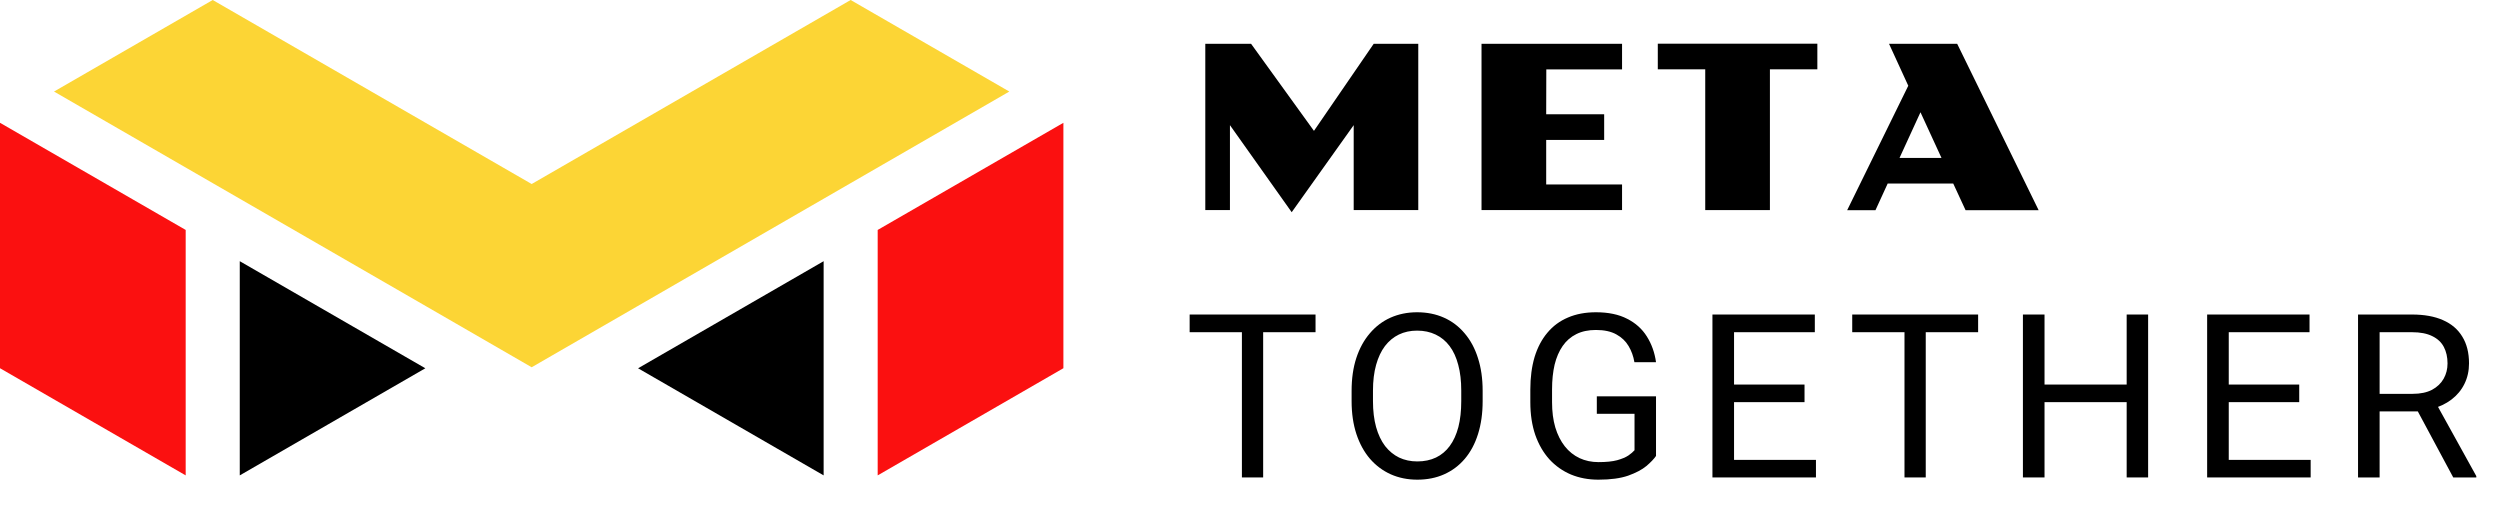
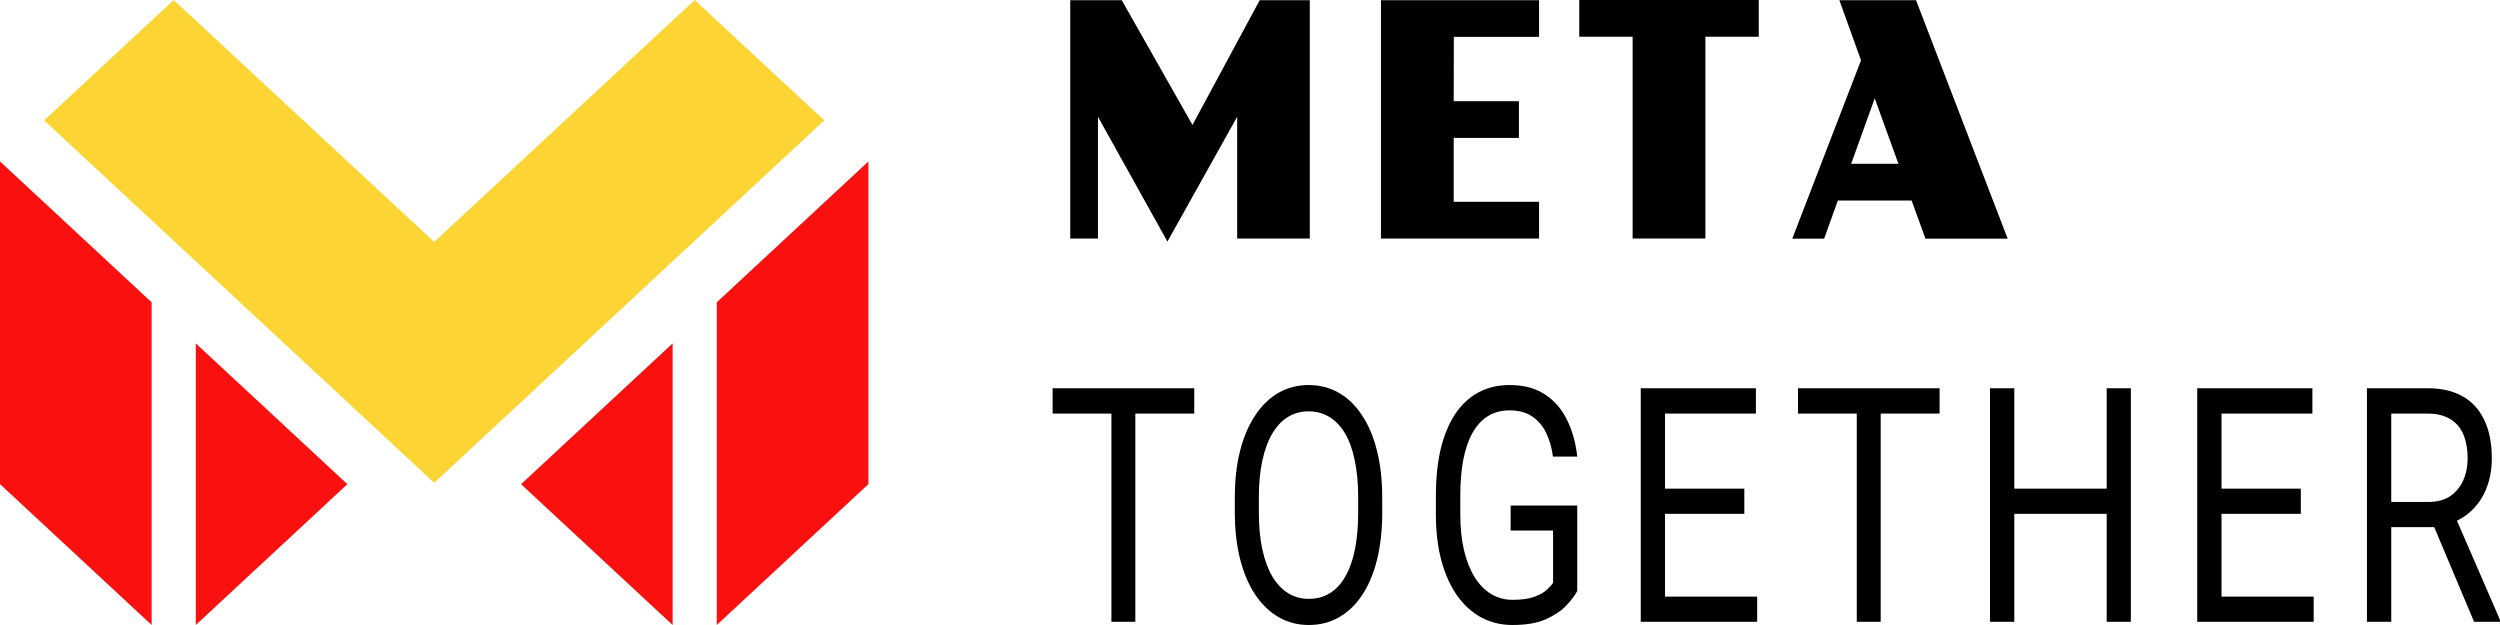
- <svg xmlns="http://www.w3.org/2000/svg" width="84" height="17" viewBox="0 0 84 17" fill="none">
-   <path d="M0 12.372L6.239 15.973V7.726L0 4.126V12.372Z" fill="#FB1010" />
-   <path d="M8.056 15.973L14.291 12.374L8.056 8.776V15.973Z" fill="black" />
-   <path d="M29.49 7.726V15.973L35.73 12.372V4.126L29.49 7.726Z" fill="#FB1010" />
-   <path d="M27.674 15.973V8.776L21.439 12.374L27.674 15.973Z" fill="black" />
-   <path d="M28.582 0L17.864 6.183L7.147 0L1.815 3.076L14.305 10.284L17.864 12.34L21.426 10.284L33.913 3.076L28.582 0Z" fill="#FCD535" />
-   <path d="M40.498 1.471H42.036L44.149 4.397L46.157 1.471H47.654V7.059H45.484V4.205L43.401 7.13L41.326 4.205V7.059H40.498V1.471Z" fill="black" />
-   <path d="M49.779 1.471H54.501V2.332H51.956L51.952 3.84H53.9V4.701H51.952V6.198H54.501V7.059H49.779V1.471Z" fill="black" />
-   <path d="M57.296 2.329H55.702V1.468H61.063V2.329H59.469V7.059H57.296V2.329Z" fill="black" />
-   <path d="M64.118 2.881L63.471 1.471H65.761L68.498 7.062H66.043L65.629 6.167H63.426L63.016 7.062H62.065L64.118 2.881ZM65.234 5.306L64.528 3.772L63.824 5.306H65.234Z" fill="black" />
-   <path d="M42.442 10.568V16.042H41.728V10.568H42.442ZM44.202 10.568V11.162H39.972V10.568H44.202Z" fill="black" />
-   <path d="M49.817 13.132V13.478C49.817 13.889 49.765 14.257 49.662 14.583C49.56 14.909 49.412 15.186 49.219 15.414C49.026 15.642 48.794 15.816 48.523 15.937C48.255 16.057 47.954 16.117 47.621 16.117C47.297 16.117 47.001 16.057 46.73 15.937C46.462 15.816 46.228 15.642 46.03 15.414C45.835 15.186 45.683 14.909 45.575 14.583C45.468 14.257 45.414 13.889 45.414 13.478V13.132C45.414 12.721 45.466 12.354 45.572 12.03C45.679 11.704 45.831 11.428 46.027 11.199C46.222 10.969 46.454 10.793 46.722 10.673C46.993 10.553 47.29 10.492 47.613 10.492C47.947 10.492 48.248 10.553 48.516 10.673C48.786 10.793 49.018 10.969 49.211 11.199C49.407 11.428 49.556 11.704 49.659 12.03C49.764 12.354 49.817 12.721 49.817 13.132ZM49.098 13.478V13.124C49.098 12.799 49.065 12.51 48.997 12.26C48.932 12.009 48.835 11.798 48.707 11.628C48.58 11.458 48.423 11.329 48.237 11.241C48.054 11.153 47.846 11.109 47.613 11.109C47.388 11.109 47.183 11.153 47.001 11.241C46.82 11.329 46.665 11.458 46.534 11.628C46.406 11.798 46.307 12.009 46.237 12.26C46.167 12.51 46.132 12.799 46.132 13.124V13.478C46.132 13.806 46.167 14.097 46.237 14.35C46.307 14.601 46.408 14.813 46.538 14.986C46.671 15.156 46.828 15.285 47.008 15.373C47.191 15.46 47.395 15.504 47.621 15.504C47.856 15.504 48.066 15.46 48.249 15.373C48.432 15.285 48.586 15.156 48.711 14.986C48.839 14.813 48.935 14.601 49.001 14.35C49.066 14.097 49.098 13.806 49.098 13.478Z" fill="black" />
-   <path d="M55.642 13.316V15.32C55.574 15.42 55.466 15.533 55.318 15.659C55.17 15.781 54.966 15.889 54.706 15.982C54.447 16.072 54.114 16.117 53.706 16.117C53.372 16.117 53.065 16.06 52.784 15.944C52.506 15.826 52.264 15.656 52.059 15.433C51.856 15.207 51.698 14.934 51.585 14.613C51.475 14.29 51.419 13.924 51.419 13.515V13.091C51.419 12.682 51.467 12.317 51.562 11.996C51.66 11.676 51.803 11.404 51.991 11.181C52.179 10.955 52.41 10.784 52.683 10.669C52.956 10.551 53.269 10.492 53.623 10.492C54.041 10.492 54.391 10.565 54.672 10.711C54.955 10.854 55.176 11.052 55.334 11.305C55.494 11.558 55.597 11.846 55.642 12.169H54.916C54.883 11.971 54.818 11.791 54.721 11.628C54.625 11.465 54.489 11.335 54.311 11.237C54.133 11.137 53.904 11.087 53.623 11.087C53.37 11.087 53.15 11.133 52.965 11.226C52.779 11.318 52.626 11.451 52.506 11.624C52.386 11.797 52.295 12.007 52.235 12.252C52.178 12.498 52.149 12.775 52.149 13.083V13.515C52.149 13.831 52.185 14.113 52.258 14.361C52.333 14.61 52.44 14.821 52.578 14.997C52.715 15.17 52.88 15.301 53.07 15.392C53.263 15.482 53.476 15.527 53.709 15.527C53.967 15.527 54.177 15.506 54.337 15.463C54.498 15.418 54.623 15.365 54.713 15.305C54.803 15.242 54.872 15.184 54.92 15.128V13.903H53.653V13.316H55.642Z" fill="black" />
-   <path d="M61.016 15.452V16.042H58.117V15.452H61.016ZM58.264 10.568V16.042H57.538V10.568H58.264ZM60.632 12.921V13.512H58.117V12.921H60.632ZM60.978 10.568V11.162H58.117V10.568H60.978Z" fill="black" />
-   <path d="M64.705 10.568V16.042H63.991V10.568H64.705ZM66.465 10.568V11.162H62.235V10.568H66.465Z" fill="black" />
-   <path d="M71.546 12.921V13.512H68.583V12.921H71.546ZM68.696 10.568V16.042H67.97V10.568H68.696ZM72.177 10.568V16.042H71.456V10.568H72.177Z" fill="black" />
-   <path d="M77.638 15.452V16.042H74.739V15.452H77.638ZM74.886 10.568V16.042H74.16V10.568H74.886ZM77.254 12.921V13.512H74.739V12.921H77.254ZM77.6 10.568V11.162H74.739V10.568H77.6Z" fill="black" />
-   <path d="M79.23 10.568H81.042C81.453 10.568 81.8 10.63 82.083 10.756C82.369 10.881 82.586 11.066 82.734 11.312C82.884 11.555 82.959 11.855 82.959 12.211C82.959 12.461 82.908 12.691 82.805 12.899C82.705 13.104 82.559 13.28 82.369 13.425C82.181 13.568 81.955 13.675 81.692 13.745L81.489 13.824H79.786L79.778 13.233H81.064C81.325 13.233 81.542 13.188 81.715 13.098C81.888 13.005 82.018 12.881 82.106 12.726C82.194 12.57 82.237 12.399 82.237 12.211C82.237 12 82.196 11.816 82.113 11.658C82.031 11.5 81.9 11.379 81.722 11.293C81.547 11.206 81.32 11.162 81.042 11.162H79.955V16.042H79.23V10.568ZM82.429 16.042L81.098 13.561L81.854 13.557L83.204 15.997V16.042H82.429Z" fill="black" />
+ <svg xmlns="http://www.w3.org/2000/svg" width="120" height="30" viewBox="0 0 120 30" fill="none">
+   <path d="M51.372 0.008H53.843L57.239 5.998L60.466 0.008H62.87V11.449H59.384V5.605L56.037 11.595L52.702 5.605V11.449H51.372V0.008Z" fill="black" />
+   <path d="M66.286 0.008H73.875V1.771H69.784L69.778 4.858H72.908V6.622H69.778V9.686H73.875V11.449H66.286V0.008Z" fill="black" />
+   <path d="M78.366 1.763H75.804V0H84.42V1.763H81.859V11.449H78.366V1.763Z" fill="black" />
+   <path d="M89.329 2.895L88.289 0.008H91.969L96.368 11.457H92.422L91.757 9.624H88.217L87.558 11.457H86.029L89.329 2.895ZM91.123 7.861L89.987 4.72L88.857 7.861H91.123Z" fill="black" />
+   <path d="M54.496 18.636V29.846H53.348V18.636H54.496ZM57.324 18.636V19.852H50.526V18.636H57.324Z" fill="black" />
+   <path d="M66.347 23.887V24.595C66.347 25.437 66.264 26.191 66.099 26.859C65.934 27.526 65.696 28.093 65.386 28.56C65.076 29.027 64.703 29.384 64.268 29.63C63.837 29.877 63.354 30 62.818 30C62.298 30 61.821 29.877 61.386 29.63C60.955 29.384 60.58 29.027 60.262 28.56C59.948 28.093 59.704 27.526 59.531 26.859C59.358 26.191 59.271 25.437 59.271 24.595V23.887C59.271 23.045 59.356 22.293 59.525 21.631C59.698 20.963 59.942 20.396 60.256 19.929C60.57 19.457 60.943 19.097 61.374 18.851C61.809 18.605 62.286 18.482 62.806 18.482C63.342 18.482 63.825 18.605 64.256 18.851C64.691 19.097 65.064 19.457 65.374 19.929C65.688 20.396 65.928 20.963 66.093 21.631C66.262 22.293 66.347 23.045 66.347 23.887ZM65.192 24.595V23.871C65.192 23.204 65.138 22.614 65.029 22.1C64.925 21.587 64.769 21.156 64.564 20.807C64.359 20.458 64.107 20.193 63.809 20.014C63.515 19.834 63.18 19.744 62.806 19.744C62.443 19.744 62.115 19.834 61.821 20.014C61.531 20.193 61.281 20.458 61.072 20.807C60.866 21.156 60.707 21.587 60.594 22.1C60.482 22.614 60.425 23.204 60.425 23.871V24.595C60.425 25.267 60.482 25.863 60.594 26.381C60.707 26.895 60.868 27.328 61.078 27.682C61.291 28.032 61.543 28.296 61.833 28.476C62.127 28.655 62.455 28.745 62.818 28.745C63.197 28.745 63.533 28.655 63.827 28.476C64.121 28.296 64.369 28.032 64.57 27.682C64.775 27.328 64.931 26.895 65.035 26.381C65.14 25.863 65.192 25.267 65.192 24.595Z" fill="black" />
+   <path d="M75.708 24.264V28.368C75.599 28.573 75.426 28.804 75.188 29.061C74.95 29.312 74.622 29.533 74.203 29.723C73.788 29.908 73.253 30 72.596 30C72.06 30 71.567 29.882 71.116 29.646C70.668 29.405 70.28 29.055 69.95 28.599C69.623 28.137 69.37 27.577 69.188 26.92C69.011 26.258 68.922 25.509 68.922 24.672V23.802C68.922 22.965 68.999 22.218 69.152 21.561C69.309 20.904 69.539 20.347 69.841 19.89C70.143 19.428 70.513 19.079 70.953 18.843C71.392 18.602 71.895 18.482 72.463 18.482C73.136 18.482 73.698 18.63 74.149 18.928C74.604 19.221 74.958 19.626 75.212 20.145C75.47 20.663 75.635 21.253 75.708 21.916H74.541C74.489 21.51 74.384 21.14 74.227 20.807C74.074 20.473 73.855 20.206 73.569 20.006C73.283 19.801 72.914 19.698 72.463 19.698C72.056 19.698 71.704 19.793 71.406 19.983C71.108 20.173 70.862 20.445 70.668 20.799C70.475 21.153 70.33 21.582 70.234 22.085C70.141 22.588 70.094 23.155 70.094 23.787V24.672C70.094 25.319 70.153 25.896 70.27 26.404C70.391 26.913 70.562 27.346 70.783 27.706C71.005 28.06 71.269 28.329 71.575 28.514C71.885 28.699 72.227 28.791 72.602 28.791C73.017 28.791 73.353 28.747 73.611 28.66C73.869 28.568 74.07 28.46 74.215 28.337C74.36 28.209 74.471 28.088 74.548 27.975V25.465H72.511V24.264H75.708Z" fill="black" />
+   <path d="M84.344 28.637V29.846H79.685V28.637H84.344ZM79.921 18.636V29.846H78.755V18.636H79.921ZM83.728 23.455V24.664H79.685V23.455H83.728ZM84.283 18.636V19.852H79.685V18.636H84.283Z" fill="black" />
+   <path d="M90.273 18.636V29.846H89.125V18.636H90.273ZM93.101 18.636V19.852H86.303V18.636H93.101Z" fill="black" />
+   <path d="M101.266 23.455V24.664H96.504V23.455H101.266ZM96.686 18.636V29.846H95.519V18.636H96.686ZM102.281 18.636V29.846H101.121V18.636H102.281Z" fill="black" />
+   <path d="M111.056 28.637V29.846H106.397V28.637H111.056ZM106.633 18.636V29.846H105.467V18.636H106.633ZM110.439 23.455V24.664H106.397V23.455H110.439ZM110.995 18.636V19.852H106.397V18.636H110.995Z" fill="black" />
+   <path d="M113.613 18.636H116.526C117.186 18.636 117.744 18.764 118.199 19.02C118.659 19.277 119.007 19.657 119.245 20.16C119.486 20.658 119.607 21.271 119.607 22C119.607 22.514 119.525 22.983 119.36 23.409C119.198 23.83 118.965 24.189 118.659 24.487C118.357 24.78 117.994 24.998 117.571 25.142L117.245 25.303H114.508L114.496 24.094H116.562C116.981 24.094 117.329 24.002 117.607 23.817C117.885 23.627 118.095 23.373 118.236 23.055C118.377 22.737 118.447 22.385 118.447 22C118.447 21.569 118.381 21.192 118.248 20.868C118.115 20.545 117.905 20.296 117.619 20.122C117.337 19.942 116.973 19.852 116.526 19.852H114.78V29.846H113.613V18.636ZM118.755 29.846L116.616 24.764L117.831 24.757L120 29.754V29.846H118.755Z" fill="black" />
+   <path d="M0 23.237L7.279 30V14.511L0 7.749V23.237Z" fill="#FB1010" />
+   <path d="M9.398 30L16.673 23.241L9.398 16.482V30Z" fill="#FB1010" />
+   <path d="M34.405 14.511V30L41.684 23.237V7.749L34.405 14.511Z" fill="#FB1010" />
+   <path d="M32.286 30V16.482L25.011 23.241L32.286 30Z" fill="#FB1010" />
+   <path d="M33.345 0L20.841 11.613L8.338 0L2.118 5.778L16.688 19.315L20.841 23.176L24.997 19.315L39.565 5.778L33.345 0Z" fill="#FCD535" />
</svg>
